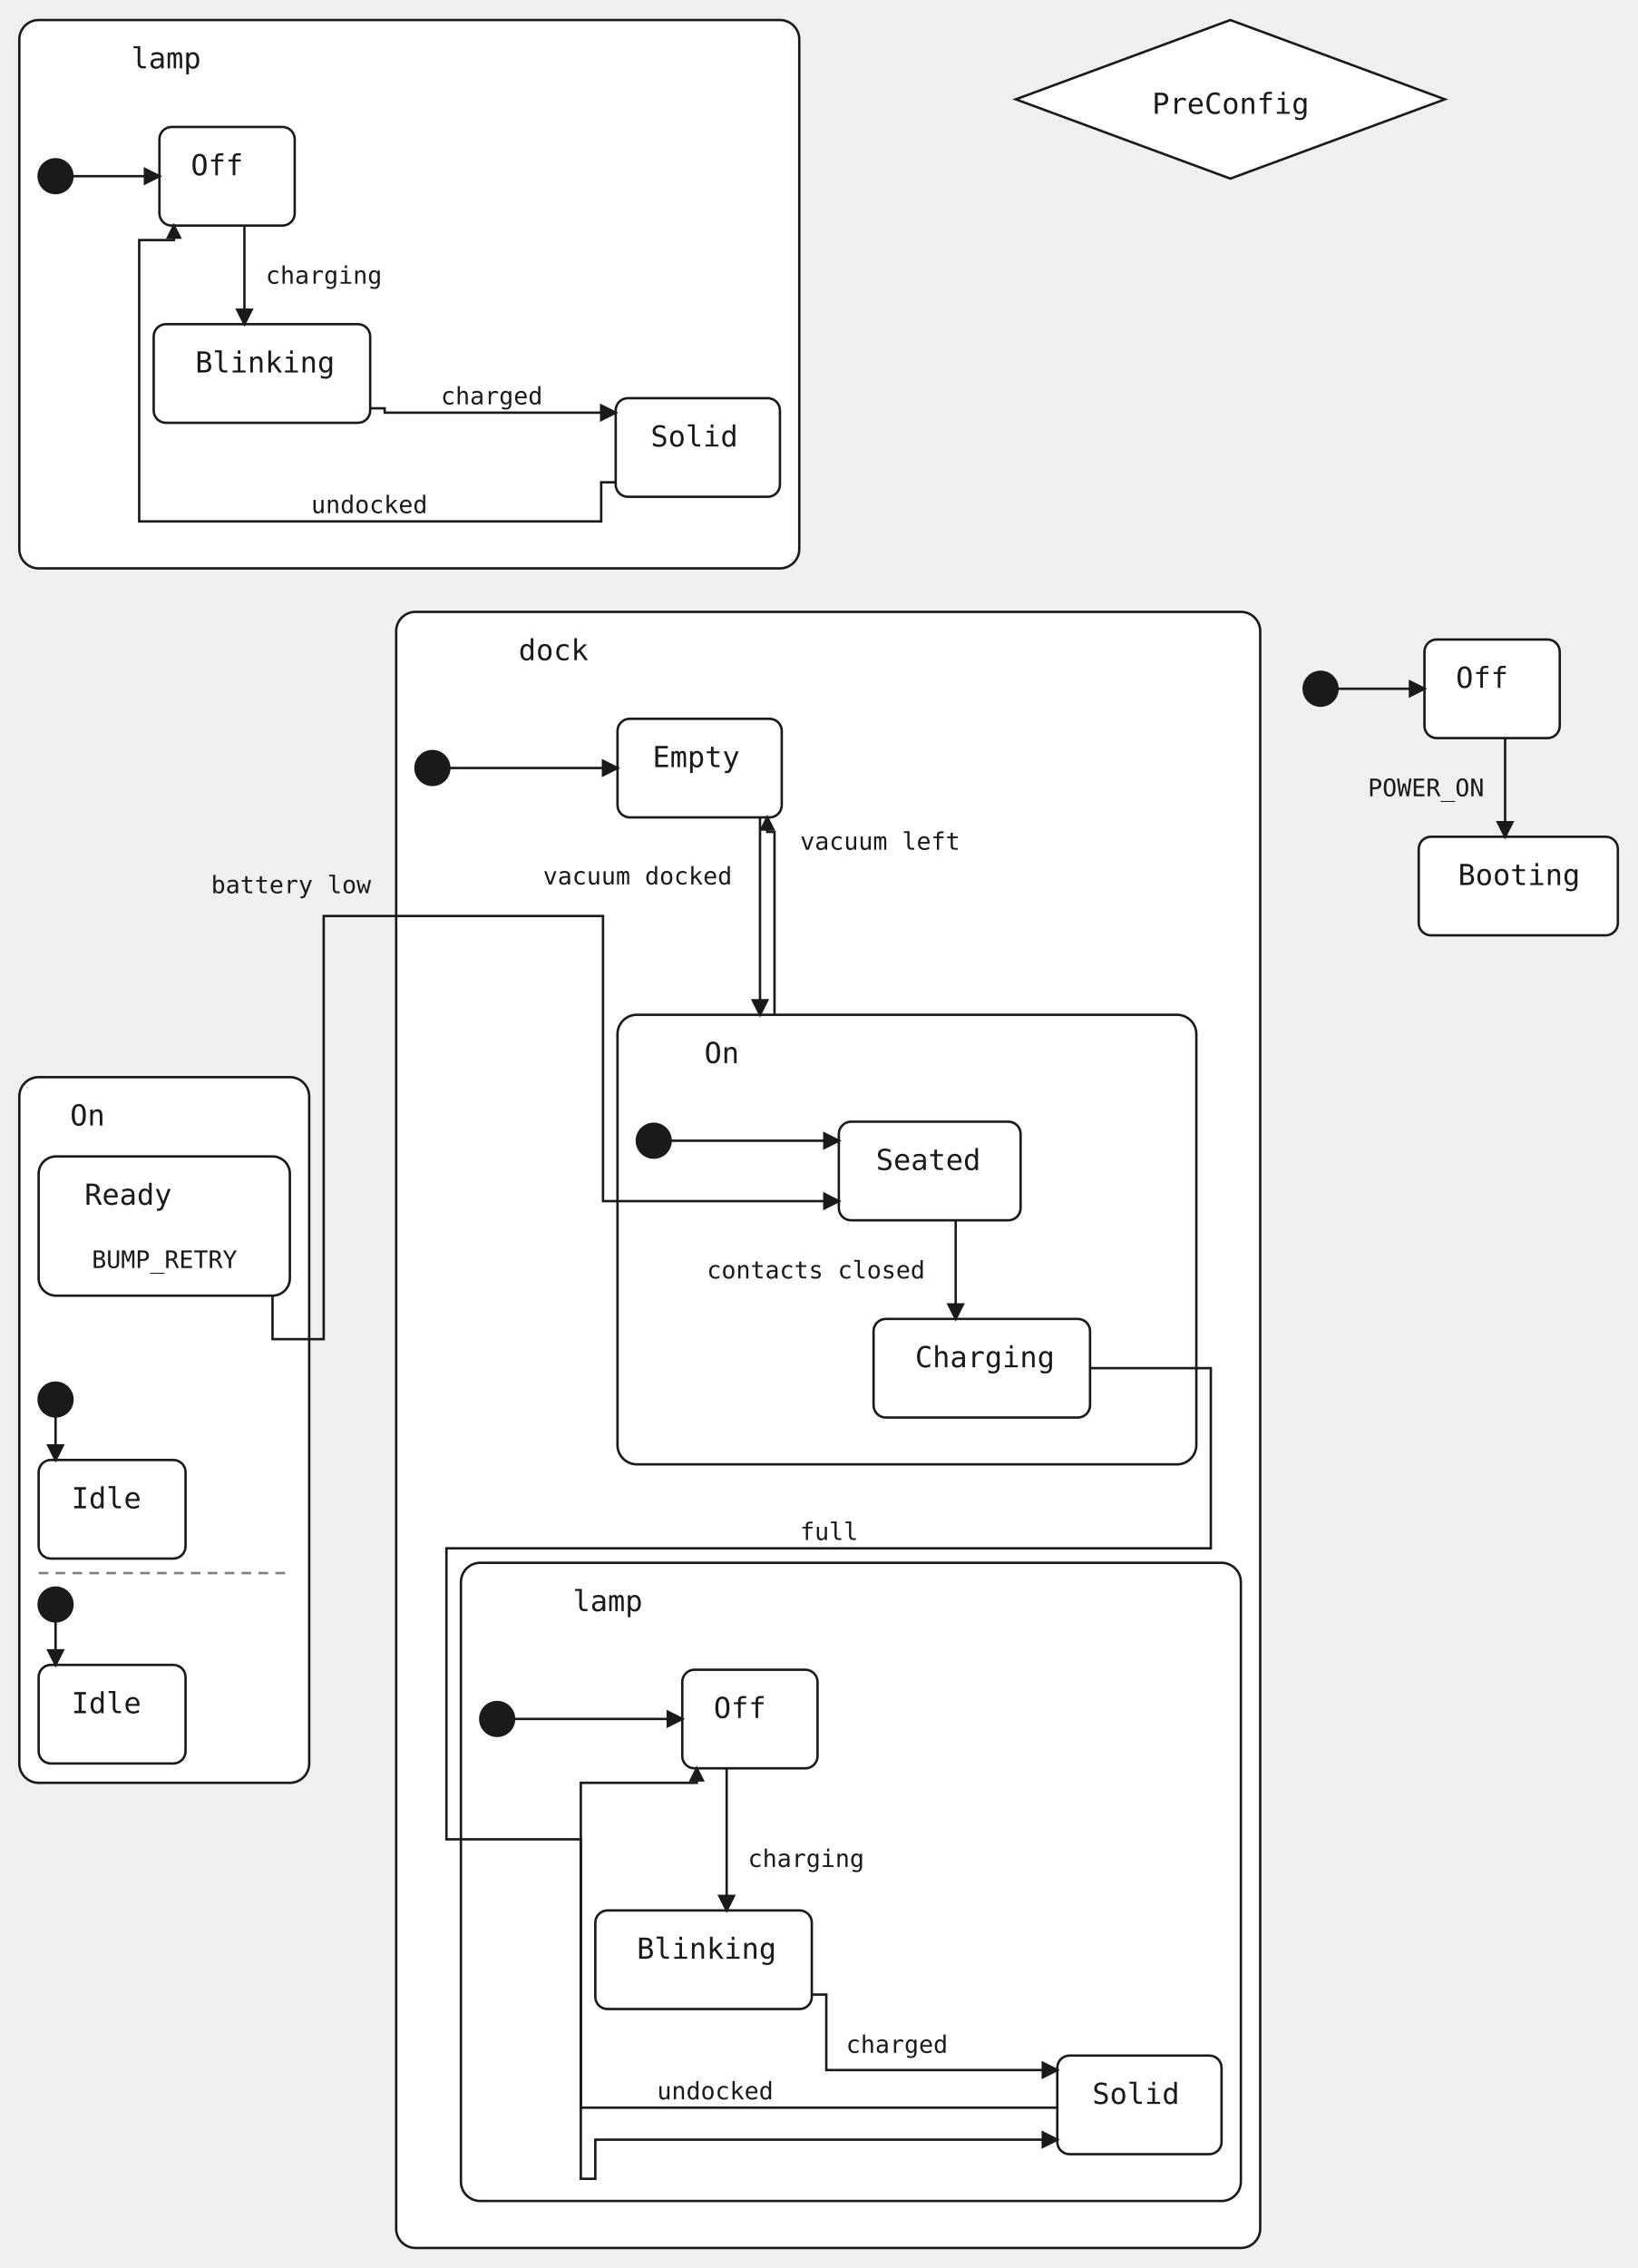
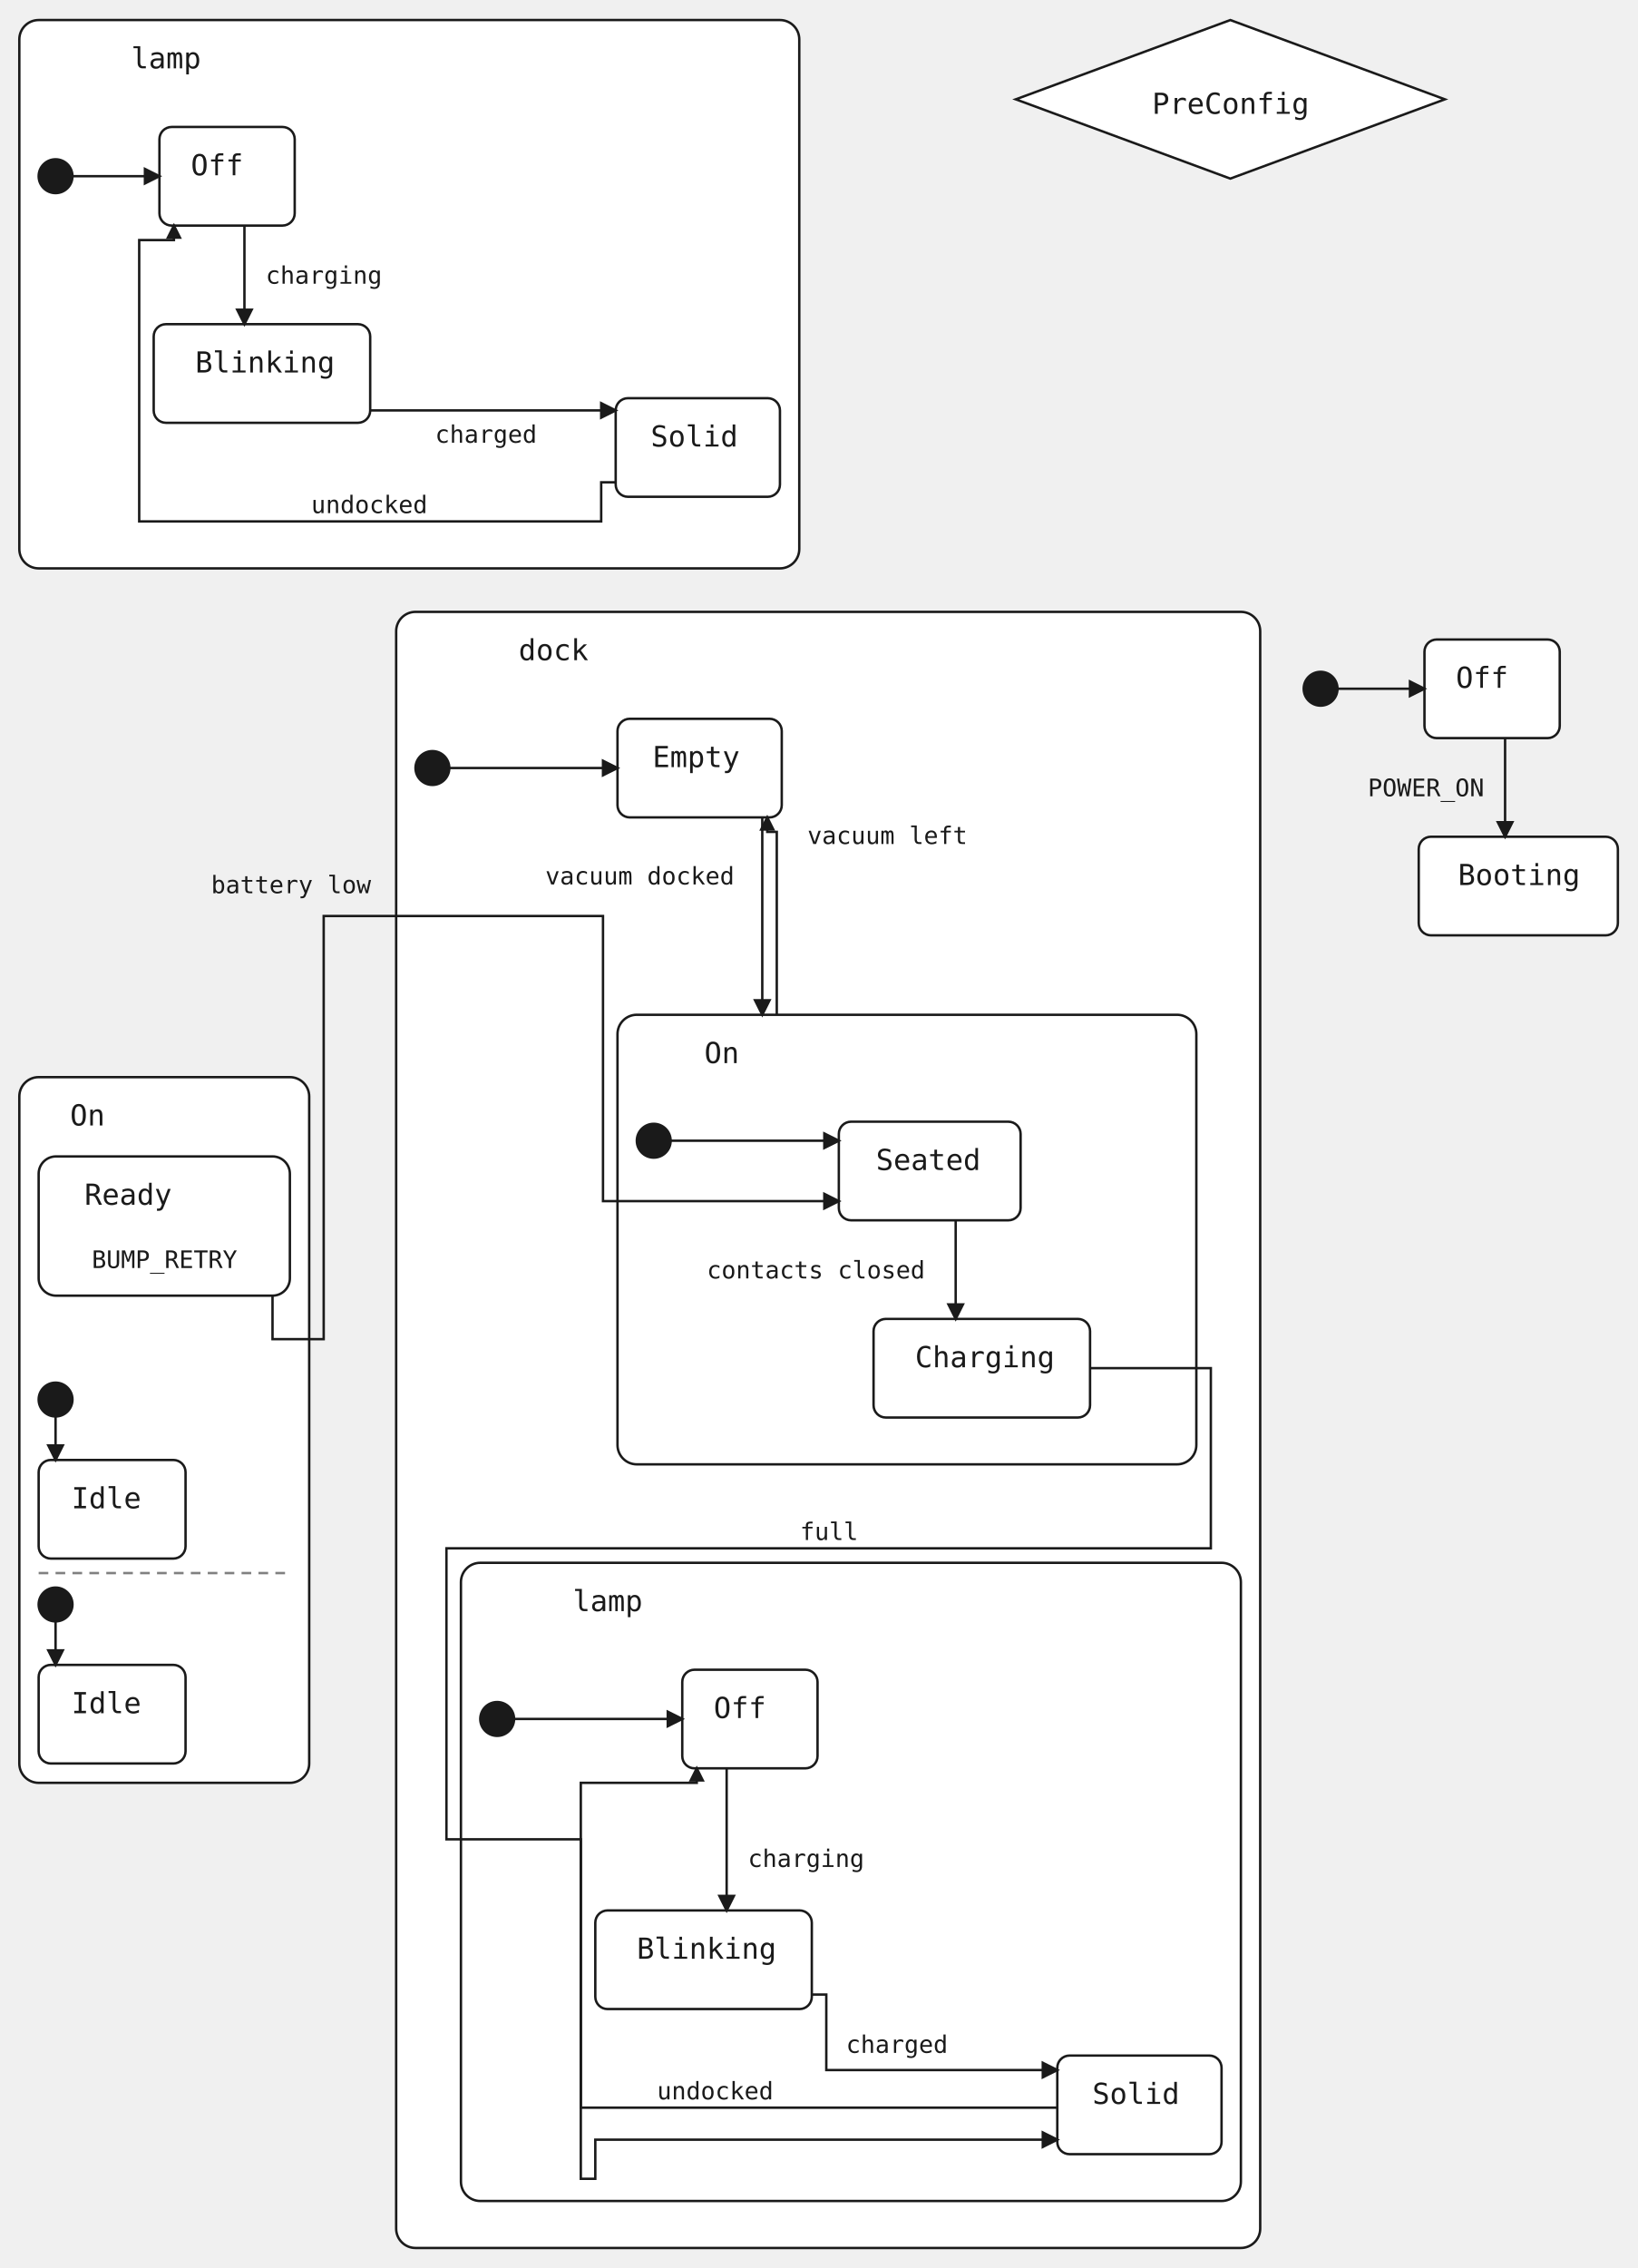
<svg xmlns="http://www.w3.org/2000/svg" width="678" height="939" viewBox="-128 -128 10844 15009">
  <style>text { font-family: "JetBrains Mono", monospace; font-kerning: none; }</style>
  <rect x="2496" y="3919" width="5723" height="10834" rx="128" fill="#ffffff" stroke="#1a1a1a" stroke-width="16" class="scav-state scav-id-0" />
  <rect x="0" y="0" width="5166" height="3631" rx="128" fill="#ffffff" stroke="#1a1a1a" stroke-width="16" class="scav-state scav-id-1" />
  <rect x="9307" y="4102" width="896" height="653" rx="81" fill="#ffffff" stroke="#1a1a1a" stroke-width="16" class="scav-state scav-id-2" />
  <rect x="9269" y="5408" width="1319" height="653" rx="81" fill="#ffffff" stroke="#1a1a1a" stroke-width="16" class="scav-state scav-id-3" />
  <rect x="0" y="7000" width="1920" height="4673" rx="128" fill="#ffffff" stroke="#1a1a1a" stroke-width="16" class="scav-state scav-id-5" />
  <rect x="128" y="9535" width="973" height="653" rx="81" fill="#ffffff" stroke="#1a1a1a" stroke-width="16" class="scav-state scav-id-6" />
  <rect x="128" y="7525" width="1664" height="922" rx="115" fill="#ffffff" stroke="#1a1a1a" stroke-width="16" class="scav-state scav-id-7" />
  <rect x="128" y="10892" width="973" height="653" rx="81" fill="#ffffff" stroke="#1a1a1a" stroke-width="16" class="scav-state scav-id-8" />
  <rect x="2925" y="10216" width="5166" height="4226" rx="128" fill="#ffffff" stroke="#1a1a1a" stroke-width="16" class="scav-state scav-id-9" />
  <rect x="3962" y="4627" width="1088" height="653" rx="81" fill="#ffffff" stroke="#1a1a1a" stroke-width="16" class="scav-state scav-id-10" />
  <rect x="3962" y="6587" width="3834" height="2977" rx="128" fill="#ffffff" stroke="#1a1a1a" stroke-width="16" class="scav-state scav-id-11" />
  <rect x="5428" y="7295" width="1204" height="653" rx="81" fill="#ffffff" stroke="#1a1a1a" stroke-width="16" class="scav-state scav-id-12" />
  <rect x="5658" y="8601" width="1434" height="653" rx="81" fill="#ffffff" stroke="#1a1a1a" stroke-width="16" class="scav-state scav-id-13" />
  <rect x="928" y="708" width="896" height="653" rx="81" fill="#ffffff" stroke="#1a1a1a" stroke-width="16" class="scav-state scav-id-14" />
  <rect x="890" y="2014" width="1434" height="653" rx="81" fill="#ffffff" stroke="#1a1a1a" stroke-width="16" class="scav-state scav-id-15" />
  <rect x="3950" y="2504" width="1088" height="653" rx="81" fill="#ffffff" stroke="#1a1a1a" stroke-width="16" class="scav-state scav-id-16" />
  <rect x="4391" y="10924" width="896" height="653" rx="81" fill="#ffffff" stroke="#1a1a1a" stroke-width="16" class="scav-state scav-id-17" />
  <rect x="3815" y="12518" width="1434" height="653" rx="81" fill="#ffffff" stroke="#1a1a1a" stroke-width="16" class="scav-state scav-id-18" />
  <rect x="6875" y="13479" width="1088" height="653" rx="81" fill="#ffffff" stroke="#1a1a1a" stroke-width="16" class="scav-state scav-id-19" />
  <line x1="128" y1="10284" x2="1792" y2="10284" fill="none" stroke="#808080" stroke-width="16" stroke-dasharray="64,48" class="scav-sub scav-id-2" />
  <polyline points="8731,4428 9211,4428" fill="none" stroke="#1a1a1a" stroke-width="16" class="scav-trans scav-id-0" />
  <polyline points="9841,4755 9841,5312" fill="none" stroke="#1a1a1a" stroke-width="16" class="scav-trans scav-id-1" />
  <polyline points="240,9247 240,9439" fill="none" stroke="#1a1a1a" stroke-width="16" class="scav-trans scav-id-2" />
  <polyline points="1677,8447 1677,8735 1920,8735 2016,8735 2016,5933 2496,5933 3866,5933 3866,7821 3962,7821 5332,7821" fill="none" stroke="#1a1a1a" stroke-width="16" class="scav-trans scav-id-4" />
  <polyline points="240,10604 240,10796" fill="none" stroke="#1a1a1a" stroke-width="16" class="scav-trans scav-id-5" />
  <polyline points="4314,7421 5332,7421" fill="none" stroke="#1a1a1a" stroke-width="16" class="scav-trans scav-id-6" />
  <polyline points="6202,7948 6202,8505" fill="none" stroke="#1a1a1a" stroke-width="16" class="scav-trans scav-id-7" />
  <polyline points="7092,8927 7796,8927 7892,8927 7892,10120 2829,10120 2829,12047 2925,12047 3719,12047 3719,14295 3815,14295 3815,14036 6779,14036" fill="none" stroke="#1a1a1a" stroke-width="16" class="scav-trans scav-id-8" />
  <polyline points="2848,4953 3866,4953" fill="none" stroke="#1a1a1a" stroke-width="16" class="scav-trans scav-id-9" />
-   <polyline points="4906,5280 4906,6491" fill="none" stroke="#1a1a1a" stroke-width="16" class="scav-trans scav-id-10" />
-   <polyline points="5002,6587 5002,5376 4954,5376 4954,5328" fill="none" stroke="#1a1a1a" stroke-width="16" class="scav-trans scav-id-11" />
+   <polyline points="4921,5280 4921,6491" fill="none" stroke="#1a1a1a" stroke-width="16" class="scav-trans scav-id-10" />
+   <polyline points="5017,6587 5017,5376 4954,5376 4954,5328" fill="none" stroke="#1a1a1a" stroke-width="16" class="scav-trans scav-id-11" />
  <polyline points="352,1034 832,1034" fill="none" stroke="#1a1a1a" stroke-width="16" class="scav-trans scav-id-12" />
  <polyline points="1491,1361 1491,1918" fill="none" stroke="#1a1a1a" stroke-width="16" class="scav-trans scav-id-13" />
-   <polyline points="2324,2571 2420,2571 2420,2600 3854,2600" fill="none" stroke="#1a1a1a" stroke-width="16" class="scav-trans scav-id-14" />
+   <polyline points="2324,2585 3854,2585" fill="none" stroke="#1a1a1a" stroke-width="16" class="scav-trans scav-id-14" />
  <polyline points="3950,3061 3854,3061 3854,3320 794,3320 794,1457 1024,1457 1024,1409" fill="none" stroke="#1a1a1a" stroke-width="16" class="scav-trans scav-id-15" />
  <polyline points="3277,11250 4295,11250" fill="none" stroke="#1a1a1a" stroke-width="16" class="scav-trans scav-id-16" />
  <polyline points="4685,11577 4685,12422" fill="none" stroke="#1a1a1a" stroke-width="16" class="scav-trans scav-id-17" />
  <polyline points="5249,13075 5345,13075 5345,13575 6779,13575" fill="none" stroke="#1a1a1a" stroke-width="16" class="scav-trans scav-id-18" />
  <polyline points="6875,13824 3719,13824 3719,11673 4487,11673 4487,11625" fill="none" stroke="#1a1a1a" stroke-width="16" class="scav-trans scav-id-19" />
  <polygon points="9307,4428 9211,4476 9211,4380" fill="#1a1a1a" stroke="#1a1a1a" stroke-width="16" class="scav-trans scav-id-0" />
  <polygon points="9841,5408 9793,5312 9889,5312" fill="#1a1a1a" stroke="#1a1a1a" stroke-width="16" class="scav-trans scav-id-1" />
  <polygon points="240,9535 192,9439 288,9439" fill="#1a1a1a" stroke="#1a1a1a" stroke-width="16" class="scav-trans scav-id-2" />
  <polygon points="5428,7821 5332,7869 5332,7773" fill="#1a1a1a" stroke="#1a1a1a" stroke-width="16" class="scav-trans scav-id-4" />
  <polygon points="240,10892 192,10796 288,10796" fill="#1a1a1a" stroke="#1a1a1a" stroke-width="16" class="scav-trans scav-id-5" />
  <polygon points="5428,7421 5332,7469 5332,7373" fill="#1a1a1a" stroke="#1a1a1a" stroke-width="16" class="scav-trans scav-id-6" />
  <polygon points="6202,8601 6154,8505 6250,8505" fill="#1a1a1a" stroke="#1a1a1a" stroke-width="16" class="scav-trans scav-id-7" />
  <polygon points="6875,14036 6779,14084 6779,13988" fill="#1a1a1a" stroke="#1a1a1a" stroke-width="16" class="scav-trans scav-id-8" />
  <polygon points="3962,4953 3866,5001 3866,4905" fill="#1a1a1a" stroke="#1a1a1a" stroke-width="16" class="scav-trans scav-id-9" />
-   <polygon points="4906,6587 4858,6491 4954,6491" fill="#1a1a1a" stroke="#1a1a1a" stroke-width="16" class="scav-trans scav-id-10" />
+   <polygon points="4921,6587 4873,6491 4969,6491" fill="#1a1a1a" stroke="#1a1a1a" stroke-width="16" class="scav-trans scav-id-10" />
  <polygon points="4954,5280 4994,5360 4914,5360" fill="#1a1a1a" stroke="#1a1a1a" stroke-width="16" class="scav-trans scav-id-11" />
  <polygon points="928,1034 832,1082 832,986" fill="#1a1a1a" stroke="#1a1a1a" stroke-width="16" class="scav-trans scav-id-12" />
  <polygon points="1491,2014 1443,1918 1539,1918" fill="#1a1a1a" stroke="#1a1a1a" stroke-width="16" class="scav-trans scav-id-13" />
-   <polygon points="3950,2600 3854,2648 3854,2552" fill="#1a1a1a" stroke="#1a1a1a" stroke-width="16" class="scav-trans scav-id-14" />
+   <polygon points="3950,2585 3854,2633 3854,2537" fill="#1a1a1a" stroke="#1a1a1a" stroke-width="16" class="scav-trans scav-id-14" />
  <polygon points="1024,1361 1064,1441 984,1441" fill="#1a1a1a" stroke="#1a1a1a" stroke-width="16" class="scav-trans scav-id-15" />
  <polygon points="4391,11250 4295,11298 4295,11202" fill="#1a1a1a" stroke="#1a1a1a" stroke-width="16" class="scav-trans scav-id-16" />
  <polygon points="4685,12518 4637,12422 4733,12422" fill="#1a1a1a" stroke="#1a1a1a" stroke-width="16" class="scav-trans scav-id-17" />
  <polygon points="6875,13575 6779,13623 6779,13527" fill="#1a1a1a" stroke="#1a1a1a" stroke-width="16" class="scav-trans scav-id-18" />
  <polygon points="4487,11577 4527,11657 4447,11657" fill="#1a1a1a" stroke="#1a1a1a" stroke-width="16" class="scav-trans scav-id-19" />
  <polygon points="8021,0 9442,525 8021,1050 6600,525" fill="#ffffff" stroke="#1a1a1a" stroke-width="16" class="scav-state scav-id-4" />
  <text x="8932" y="5140" font-size="160" textLength="768" lengthAdjust="spacing" fill="#1a1a1a" class="scav-trans scav-id-1">POWER_ON</text>
  <text x="480" y="8264" font-size="160" textLength="960" lengthAdjust="spacing" fill="#1a1a1a" class="scav-trans scav-id-3">BUMP_RETRY</text>
  <text x="1270" y="5782" font-size="160" textLength="1056" lengthAdjust="spacing" fill="#1a1a1a" class="scav-trans scav-id-4">battery low</text>
  <text x="4554" y="8333" font-size="160" textLength="1440" lengthAdjust="spacing" fill="#1a1a1a" class="scav-trans scav-id-7">contacts closed</text>
  <text x="5171" y="10065" font-size="160" textLength="384" lengthAdjust="spacing" fill="#1a1a1a" class="scav-trans scav-id-8">full</text>
-   <text x="3469" y="5724" font-size="160" textLength="1248" lengthAdjust="spacing" fill="#1a1a1a" class="scav-trans scav-id-10">vacuum docked</text>
-   <text x="5172" y="5494" font-size="160" textLength="1056" lengthAdjust="spacing" fill="#1a1a1a" class="scav-trans scav-id-11">vacuum left</text>
+   <text x="3484" y="5724" font-size="160" textLength="1248" lengthAdjust="spacing" fill="#1a1a1a" class="scav-trans scav-id-10">vacuum docked</text>
+   <text x="5220" y="5456" font-size="160" textLength="1056" lengthAdjust="spacing" fill="#1a1a1a" class="scav-trans scav-id-11">vacuum left</text>
  <text x="1632" y="1746" font-size="160" textLength="768" lengthAdjust="spacing" fill="#1a1a1a" class="scav-trans scav-id-13">charging</text>
-   <text x="2792" y="2545" font-size="160" textLength="672" lengthAdjust="spacing" fill="#1a1a1a" class="scav-trans scav-id-14">charged</text>
+   <text x="2754" y="2799" font-size="160" textLength="672" lengthAdjust="spacing" fill="#1a1a1a" class="scav-trans scav-id-14">charged</text>
  <text x="1933" y="3265" font-size="160" textLength="768" lengthAdjust="spacing" fill="#1a1a1a" class="scav-trans scav-id-15">undocked</text>
  <text x="4826" y="12230" font-size="160" textLength="768" lengthAdjust="spacing" fill="#1a1a1a" class="scav-trans scav-id-17">charging</text>
  <text x="5476" y="13461" font-size="160" textLength="672" lengthAdjust="spacing" fill="#1a1a1a" class="scav-trans scav-id-18">charged</text>
  <text x="4224" y="13769" font-size="160" textLength="768" lengthAdjust="spacing" fill="#1a1a1a" class="scav-trans scav-id-19">undocked</text>
  <text x="3307" y="4239" font-size="192" textLength="461" lengthAdjust="spacing" fill="#1a1a1a" class="scav-state scav-id-0">dock</text>
  <text x="741" y="320" font-size="192" textLength="461" lengthAdjust="spacing" fill="#1a1a1a" class="scav-state scav-id-1">lamp</text>
  <text x="9515" y="4422" font-size="192" textLength="346" lengthAdjust="spacing" fill="#1a1a1a" class="scav-state scav-id-2">Off</text>
  <text x="9529" y="5728" font-size="192" textLength="807" lengthAdjust="spacing" fill="#1a1a1a" class="scav-state scav-id-3">Booting</text>
  <text x="7503" y="621" font-size="192" textLength="1037" lengthAdjust="spacing" fill="#1a1a1a" class="scav-state scav-id-4">PreConfig</text>
  <text x="336" y="7320" font-size="192" textLength="231" lengthAdjust="spacing" fill="#1a1a1a" class="scav-state scav-id-5">On</text>
  <text x="345" y="9855" font-size="192" textLength="461" lengthAdjust="spacing" fill="#1a1a1a" class="scav-state scav-id-6">Idle</text>
  <text x="432" y="7845" font-size="192" textLength="576" lengthAdjust="spacing" fill="#1a1a1a" class="scav-state scav-id-7">Ready</text>
  <text x="345" y="11212" font-size="192" textLength="461" lengthAdjust="spacing" fill="#1a1a1a" class="scav-state scav-id-8">Idle</text>
  <text x="3666" y="10536" font-size="192" textLength="461" lengthAdjust="spacing" fill="#1a1a1a" class="scav-state scav-id-9">lamp</text>
  <text x="4194" y="4947" font-size="192" textLength="576" lengthAdjust="spacing" fill="#1a1a1a" class="scav-state scav-id-10">Empty</text>
  <text x="4537" y="6907" font-size="192" textLength="231" lengthAdjust="spacing" fill="#1a1a1a" class="scav-state scav-id-11">On</text>
  <text x="5674" y="7615" font-size="192" textLength="692" lengthAdjust="spacing" fill="#1a1a1a" class="scav-state scav-id-12">Seated</text>
  <text x="5933" y="8921" font-size="192" textLength="922" lengthAdjust="spacing" fill="#1a1a1a" class="scav-state scav-id-13">Charging</text>
  <text x="1136" y="1028" font-size="192" textLength="346" lengthAdjust="spacing" fill="#1a1a1a" class="scav-state scav-id-14">Off</text>
  <text x="1165" y="2334" font-size="192" textLength="922" lengthAdjust="spacing" fill="#1a1a1a" class="scav-state scav-id-15">Blinking</text>
  <text x="4182" y="2824" font-size="192" textLength="576" lengthAdjust="spacing" fill="#1a1a1a" class="scav-state scav-id-16">Solid</text>
  <text x="4599" y="11244" font-size="192" textLength="346" lengthAdjust="spacing" fill="#1a1a1a" class="scav-state scav-id-17">Off</text>
  <text x="4090" y="12838" font-size="192" textLength="922" lengthAdjust="spacing" fill="#1a1a1a" class="scav-state scav-id-18">Blinking</text>
  <text x="7107" y="13799" font-size="192" textLength="576" lengthAdjust="spacing" fill="#1a1a1a" class="scav-state scav-id-19">Solid</text>
  <circle cx="8619" cy="4428" r="112" fill="#1a1a1a" stroke="#1a1a1a" stroke-width="16" class="scav-state scav-id-20" />
  <circle cx="240" cy="9135" r="112" fill="#1a1a1a" stroke="#1a1a1a" stroke-width="16" class="scav-state scav-id-21" />
  <circle cx="240" cy="10492" r="112" fill="#1a1a1a" stroke="#1a1a1a" stroke-width="16" class="scav-state scav-id-22" />
  <circle cx="4202" cy="7421" r="112" fill="#1a1a1a" stroke="#1a1a1a" stroke-width="16" class="scav-state scav-id-23" />
  <circle cx="2736" cy="4953" r="112" fill="#1a1a1a" stroke="#1a1a1a" stroke-width="16" class="scav-state scav-id-24" />
  <circle cx="240" cy="1034" r="112" fill="#1a1a1a" stroke="#1a1a1a" stroke-width="16" class="scav-state scav-id-25" />
  <circle cx="3165" cy="11250" r="112" fill="#1a1a1a" stroke="#1a1a1a" stroke-width="16" class="scav-state scav-id-26" />
</svg>
